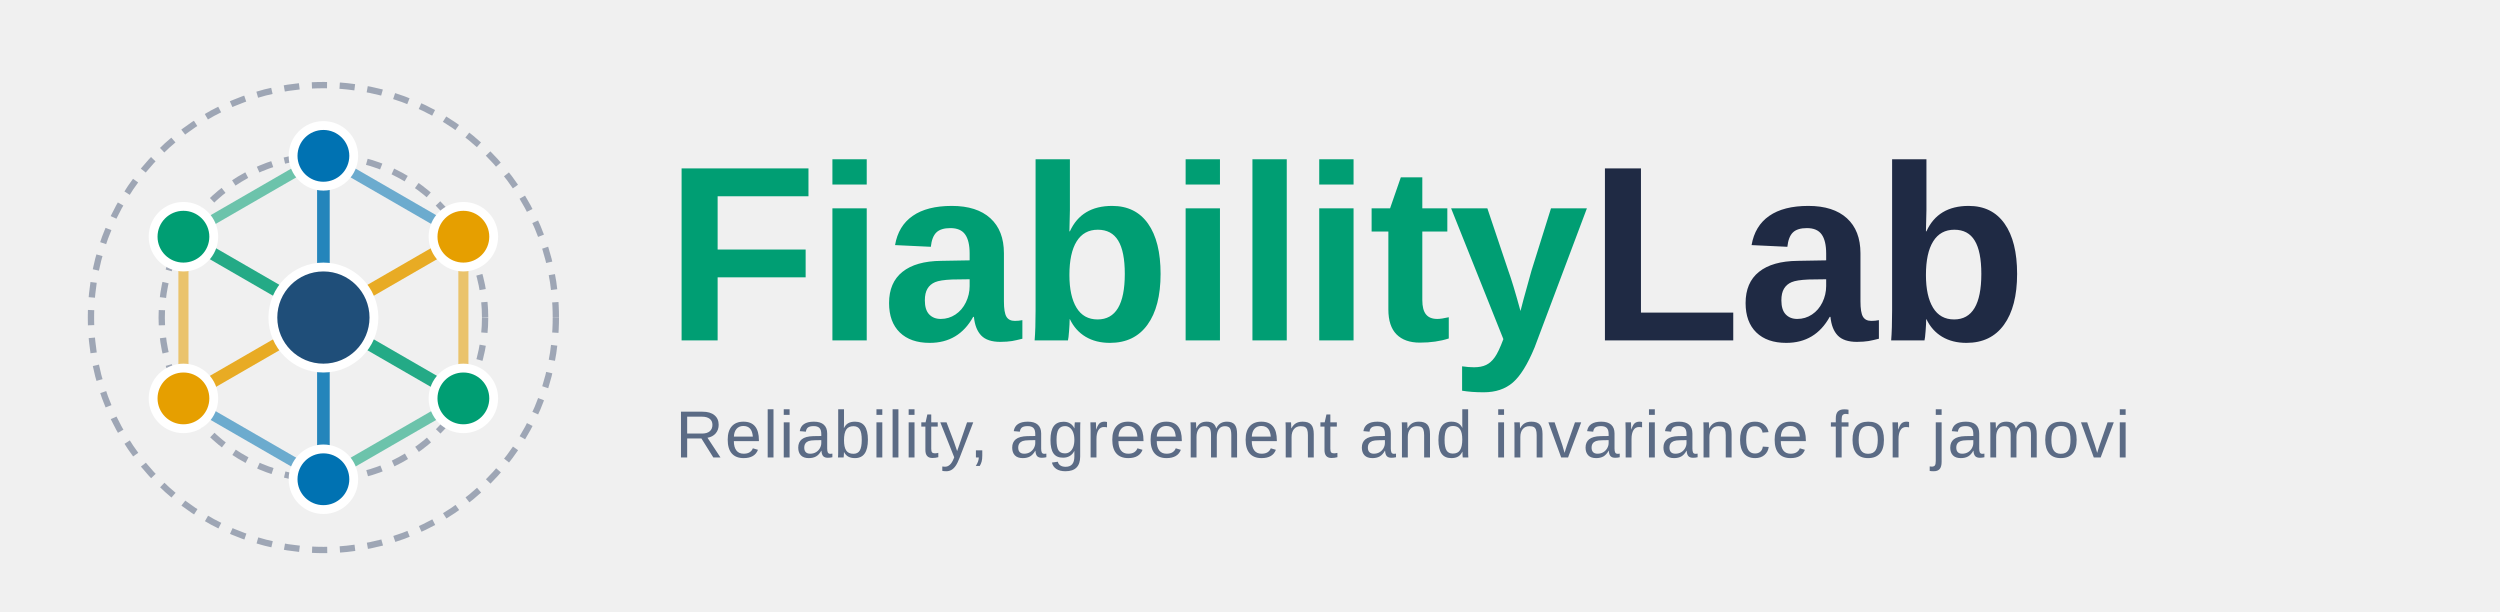
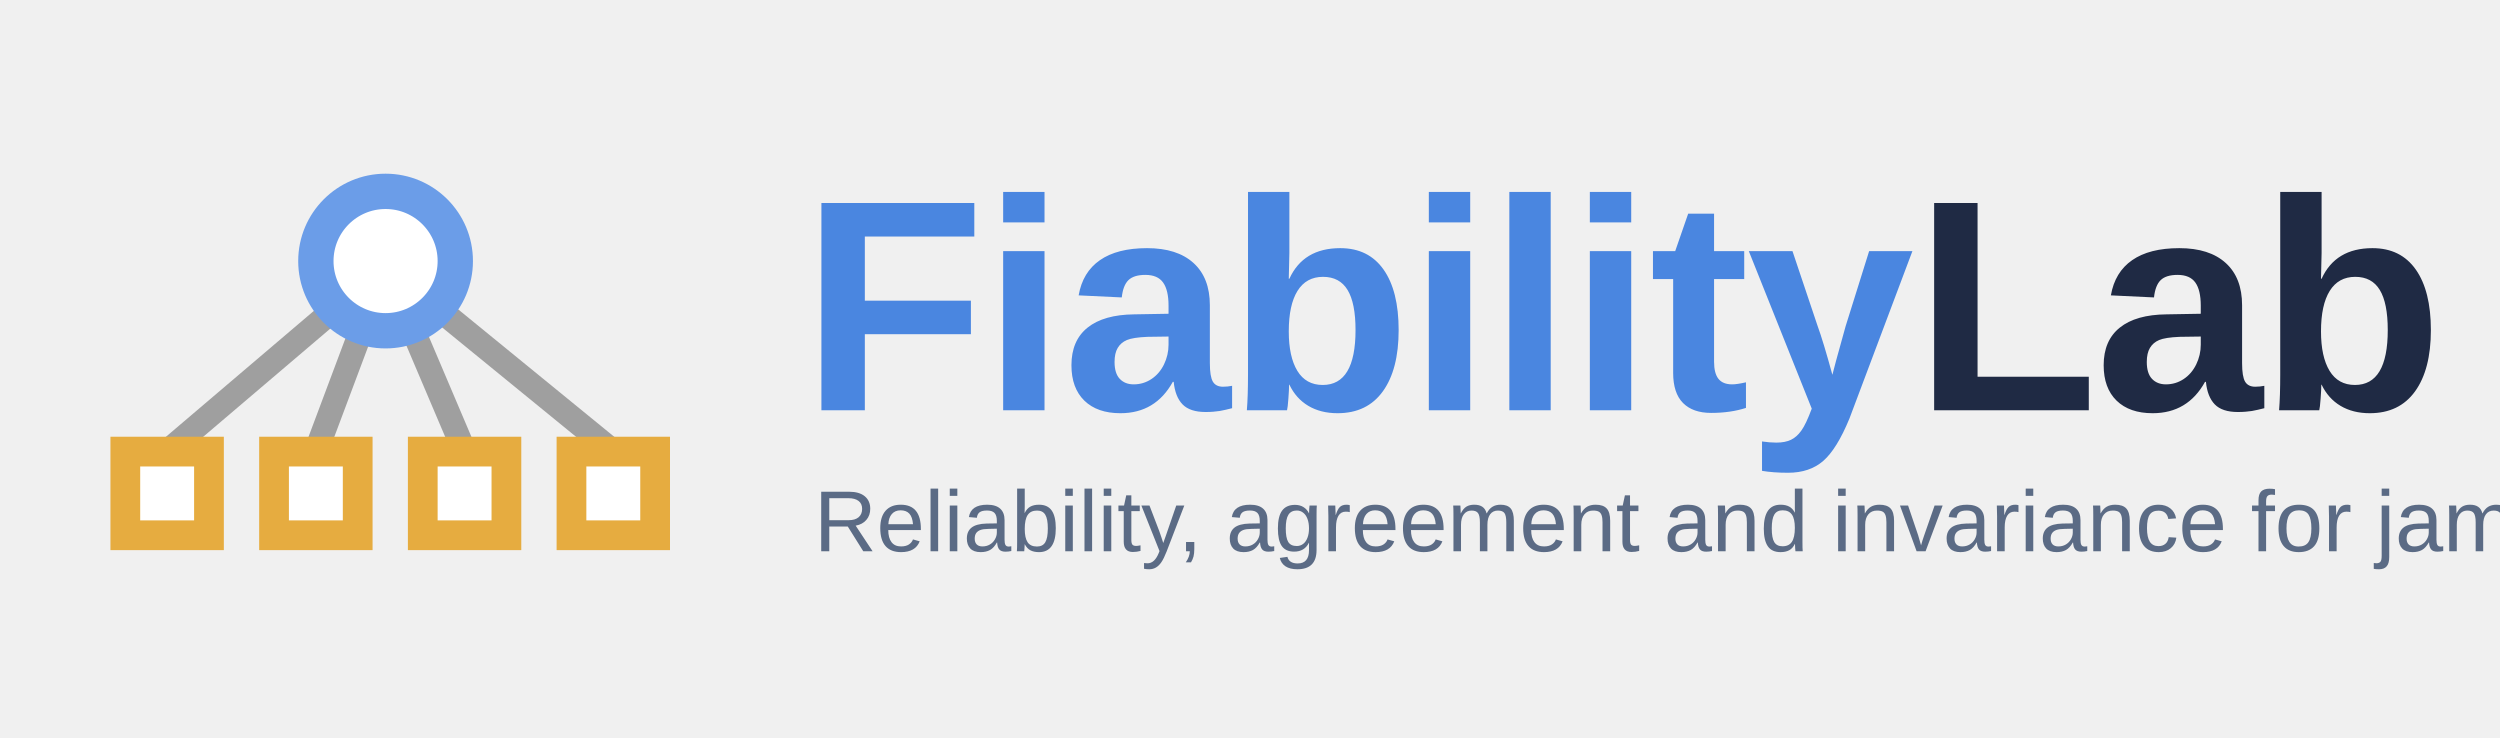
- <svg xmlns="http://www.w3.org/2000/svg" viewBox="0 0 940 230" width="940" height="230" role="img" aria-label="FiabilityLab">
-   <g transform="translate(0 -6) scale(0.95)">
-     <circle cx="128" cy="132" r="92" fill="none" stroke="#8A94A6" stroke-width="2.5" stroke-dasharray="6 5" opacity="0.8" />
-     <circle cx="128" cy="132" r="64" fill="none" stroke="#8A94A6" stroke-width="2.5" stroke-dasharray="6 5" opacity="0.8" />
-     <line x1="128.0" y1="68.0" x2="183.4" y2="100.0" stroke="#0072B2" stroke-width="4" stroke-linecap="round" opacity="0.55" />
-     <line x1="183.4" y1="100.0" x2="183.4" y2="164.0" stroke="#E69F00" stroke-width="4" stroke-linecap="round" opacity="0.55" />
-     <line x1="183.4" y1="164.0" x2="128.0" y2="196.0" stroke="#009E73" stroke-width="4" stroke-linecap="round" opacity="0.55" />
-     <line x1="128.0" y1="196.0" x2="72.6" y2="164.0" stroke="#0072B2" stroke-width="4" stroke-linecap="round" opacity="0.55" />
-     <line x1="72.6" y1="164.0" x2="72.6" y2="100.0" stroke="#E69F00" stroke-width="4" stroke-linecap="round" opacity="0.55" />
-     <line x1="72.6" y1="100.0" x2="128.0" y2="68.0" stroke="#009E73" stroke-width="4" stroke-linecap="round" opacity="0.55" />
-     <line x1="128" y1="132" x2="128.0" y2="68.0" stroke="#0072B2" stroke-width="5" stroke-linecap="round" opacity="0.85" />
-     <line x1="128" y1="132" x2="183.4" y2="100.0" stroke="#E69F00" stroke-width="5" stroke-linecap="round" opacity="0.85" />
-     <line x1="128" y1="132" x2="183.4" y2="164.0" stroke="#009E73" stroke-width="5" stroke-linecap="round" opacity="0.85" />
-     <line x1="128" y1="132" x2="128.0" y2="196.0" stroke="#0072B2" stroke-width="5" stroke-linecap="round" opacity="0.85" />
-     <line x1="128" y1="132" x2="72.6" y2="164.0" stroke="#E69F00" stroke-width="5" stroke-linecap="round" opacity="0.85" />
-     <line x1="128" y1="132" x2="72.6" y2="100.0" stroke="#009E73" stroke-width="5" stroke-linecap="round" opacity="0.85" />
-     <circle cx="128.0" cy="68.0" r="12.0" fill="#0072B2" stroke="#FFFFFF" stroke-width="3.5" />
-     <circle cx="183.4" cy="100.0" r="12.0" fill="#E69F00" stroke="#FFFFFF" stroke-width="3.5" />
-     <circle cx="183.4" cy="164.0" r="12.0" fill="#009E73" stroke="#FFFFFF" stroke-width="3.5" />
-     <circle cx="128.0" cy="196.0" r="12.0" fill="#0072B2" stroke="#FFFFFF" stroke-width="3.5" />
-     <circle cx="72.6" cy="164.0" r="12.0" fill="#E69F00" stroke="#FFFFFF" stroke-width="3.5" />
-     <circle cx="72.6" cy="100.0" r="12.0" fill="#009E73" stroke="#FFFFFF" stroke-width="3.5" />
-     <circle cx="128.0" cy="132.0" r="20.0" fill="#1F4E79" stroke="#FFFFFF" stroke-width="3.5" />
+ <svg xmlns="http://www.w3.org/2000/svg" viewBox="0 0 780 230" width="780" height="230" role="img" aria-label="FiabilityLab">
+   <g transform="translate(13 51) scale(2.9)">
+     <line x1="37" y1="11" x2="13.5" y2="31" stroke="#9F9F9F" stroke-width="2.6" stroke-linecap="round" />
+     <line x1="37" y1="11" x2="29.5" y2="31" stroke="#9F9F9F" stroke-width="2.6" stroke-linecap="round" />
+     <line x1="37" y1="11" x2="45.5" y2="31" stroke="#9F9F9F" stroke-width="2.6" stroke-linecap="round" />
+     <line x1="37" y1="11" x2="61.5" y2="31" stroke="#9F9F9F" stroke-width="2.6" stroke-linecap="round" />
+     <circle cx="37" cy="10.5" r="7.5" fill="#FFFFFF" stroke="#6B9DE8" stroke-width="3.8" />
+     <rect x="9" y="31" width="9" height="9" fill="#FFFFFF" stroke="#E6AC40" stroke-width="3.2" />
+     <rect x="25" y="31" width="9" height="9" fill="#FFFFFF" stroke="#E6AC40" stroke-width="3.2" />
+     <rect x="41" y="31" width="9" height="9" fill="#FFFFFF" stroke="#E6AC40" stroke-width="3.2" />
+     <rect x="57" y="31" width="9" height="9" fill="#FFFFFF" stroke="#E6AC40" stroke-width="3.2" />
  </g>
-   <text x="250" y="128" font-family="Segoe UI, Helvetica Neue, Arial, sans-serif" font-size="94" font-weight="700" fill="#1F2A44" letter-spacing="-1">
-     <tspan fill="#009E73">Fiability</tspan>Lab</text>
-   <text x="254" y="172" font-family="Segoe UI, Helvetica Neue, Arial, sans-serif" font-size="25" fill="#5B6B85" letter-spacing="0.5">Reliability, agreement and invariance for jamovi</text>
+   <text x="250" y="128" font-family="Segoe UI, Helvetica Neue, Arial, sans-serif" font-size="94" font-weight="700" textLength="520" lengthAdjust="spacing" fill="#1F2A44" letter-spacing="-1">
+     <tspan fill="#4A86E0">Fiability</tspan>Lab</text>
+   <text x="254" y="172" font-family="Segoe UI, Helvetica Neue, Arial, sans-serif" font-size="27" fill="#5B6B85" textLength="514" lengthAdjust="spacing">Reliability, agreement and invariance for jamovi</text>
</svg>
